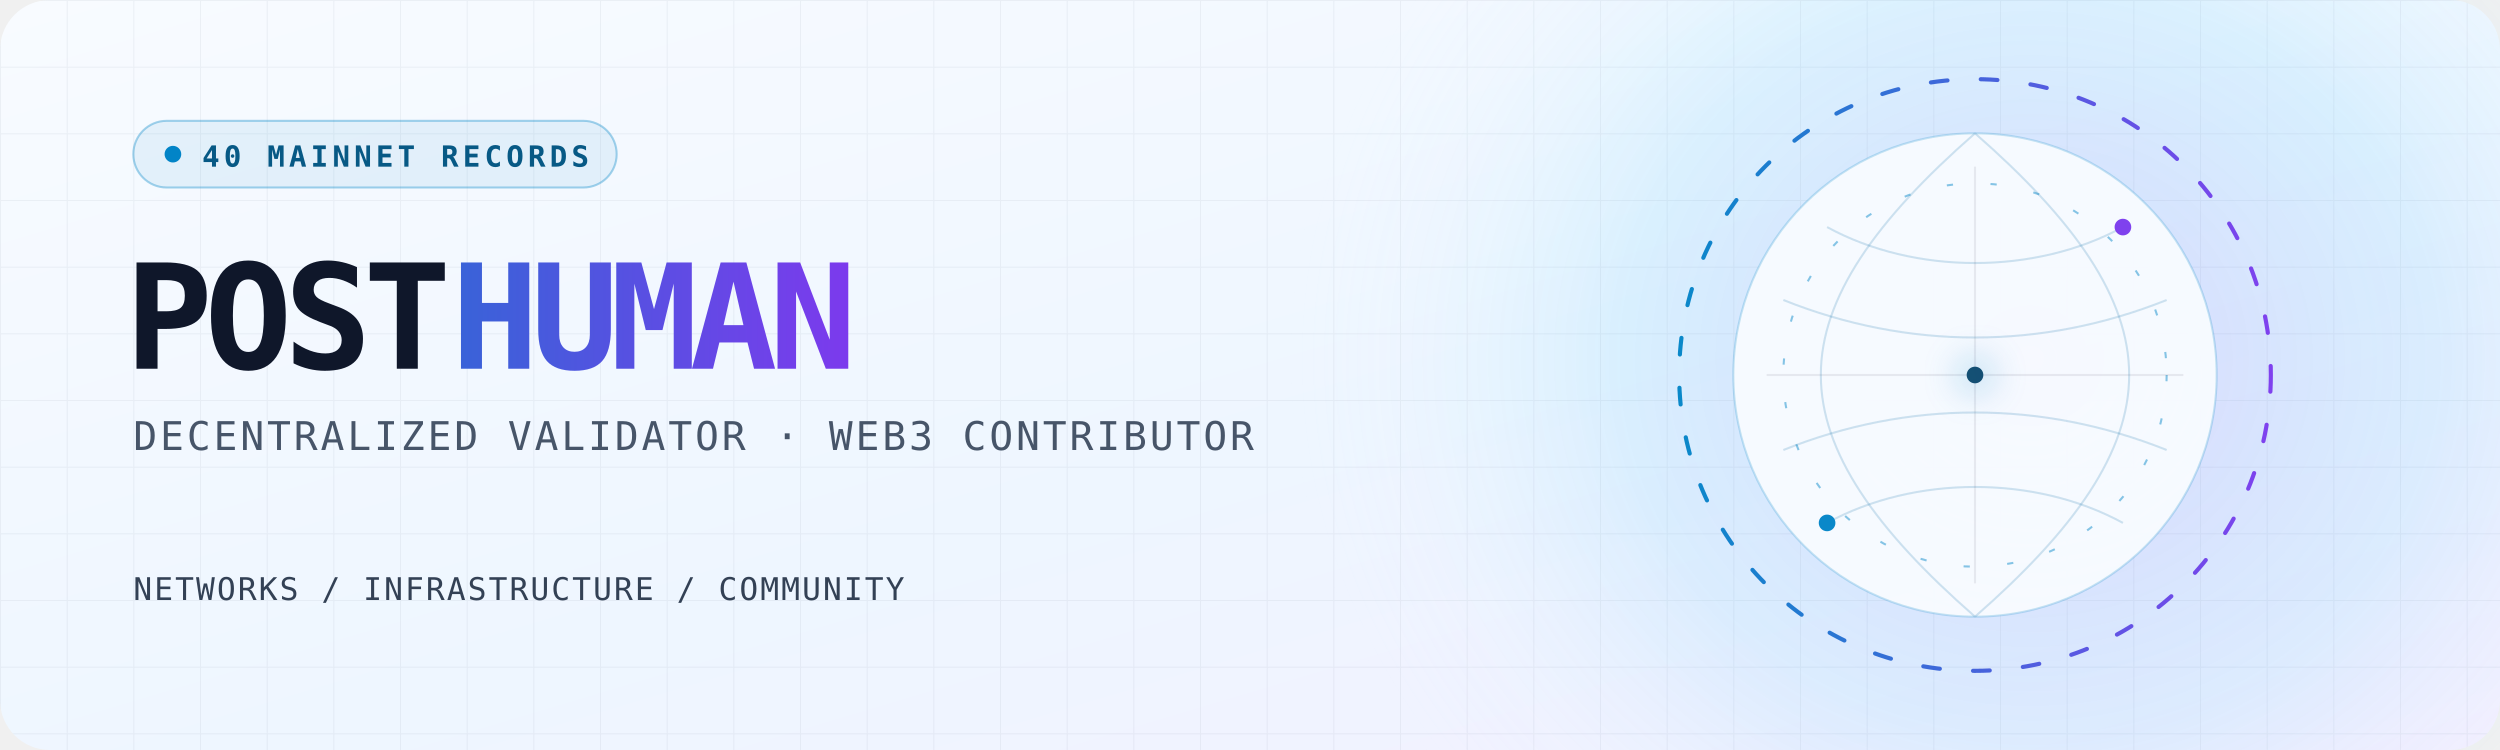
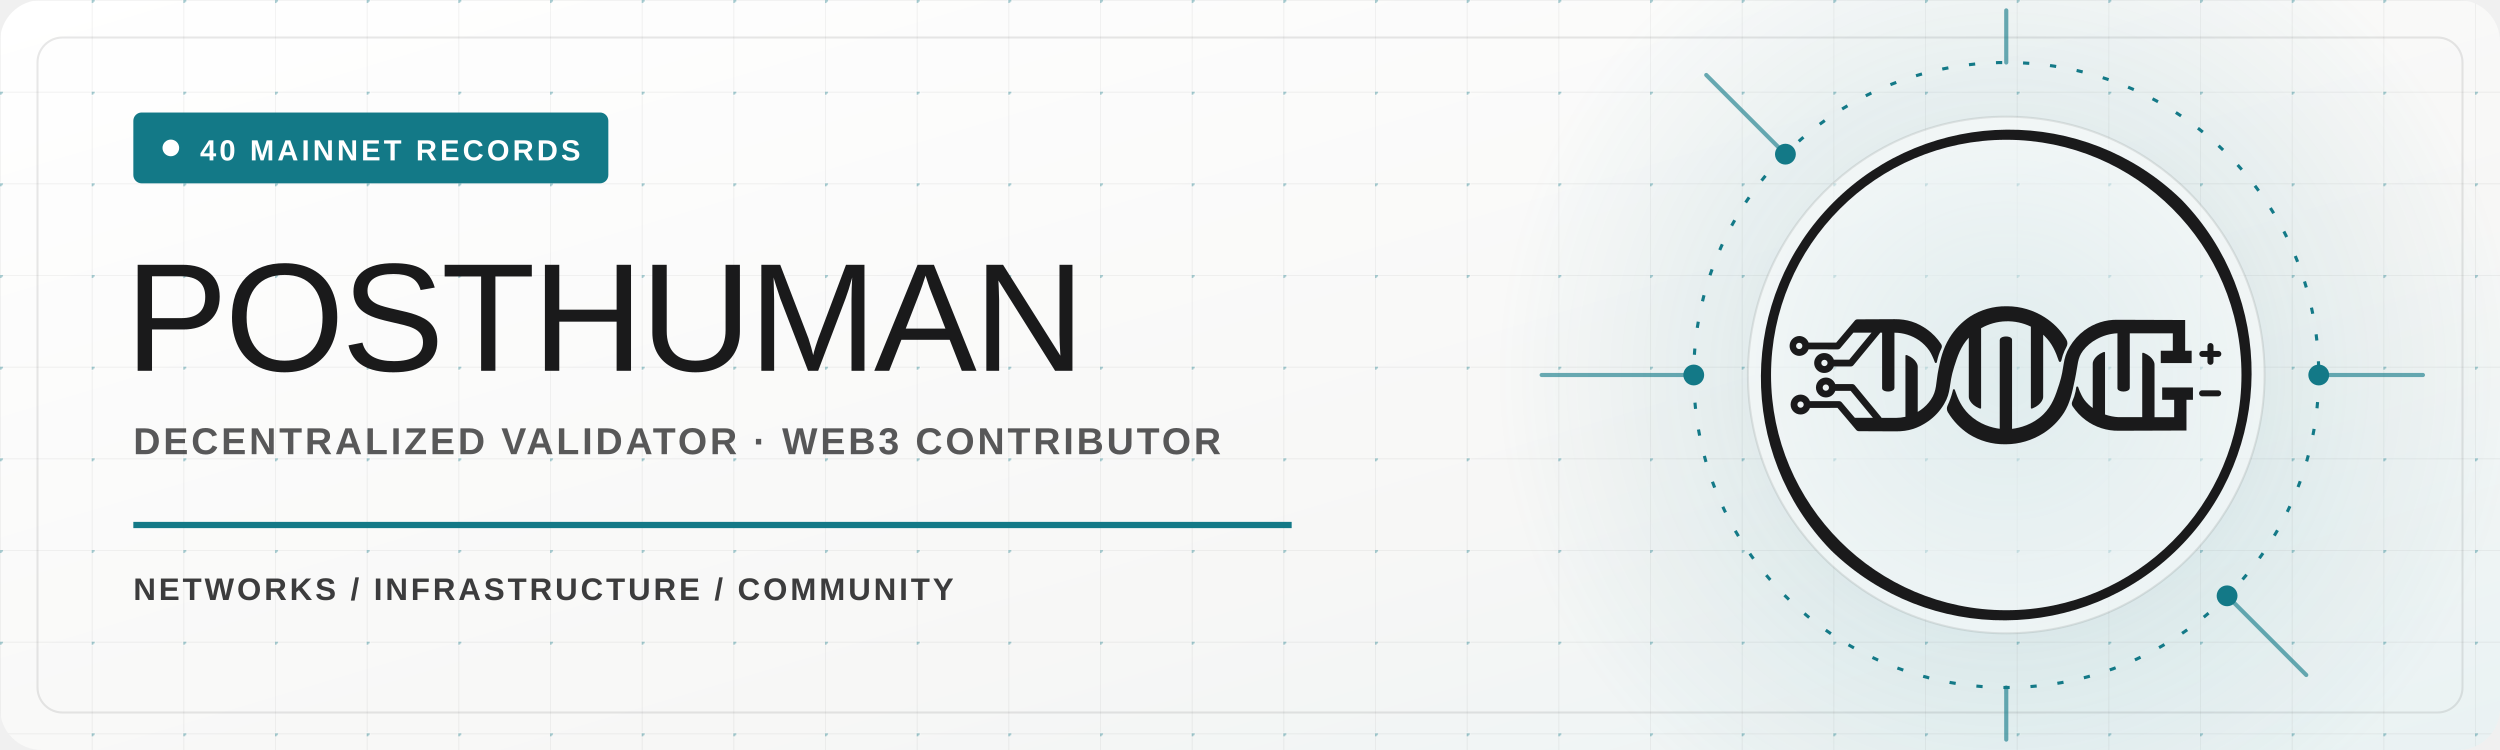
<svg xmlns="http://www.w3.org/2000/svg" width="1200" height="360" viewBox="0 0 1200 360" role="img" aria-labelledby="title description">
  <defs>
    <linearGradient id="background" x1="0" y1="0" x2="1" y2="1">
-       <stop offset="0" stop-color="#f8fbff" />
-       <stop offset="0.55" stop-color="#eef6ff" />
-       <stop offset="1" stop-color="#f3efff" />
+       <stop offset="0" stop-color="#FFFFFF" />
+       <stop offset="0.64" stop-color="#F7F7F6" />
+       <stop offset="1" stop-color="#E9F2F3" />
    </linearGradient>
-     <linearGradient id="accent" x1="0" y1="0" x2="1" y2="0">
-       <stop offset="0" stop-color="#0284c7" />
-       <stop offset="1" stop-color="#7c3aed" />
-     </linearGradient>
-     <radialGradient id="glow">
-       <stop offset="0" stop-color="#8b5cf6" stop-opacity="0.22" />
-       <stop offset="0.55" stop-color="#38bdf8" stop-opacity="0.12" />
-       <stop offset="1" stop-color="#ffffff" stop-opacity="0" />
+     <radialGradient id="brand-glow" cx="50%" cy="50%" r="50%">
+       <stop offset="0" stop-color="#137987" stop-opacity="0.24" />
+       <stop offset="0.56" stop-color="#137987" stop-opacity="0.08" />
+       <stop offset="1" stop-color="#137987" stop-opacity="0" />
    </radialGradient>
-     <pattern id="grid" width="32" height="32" patternUnits="userSpaceOnUse">
-       <path d="M32 0H0V32" fill="none" stroke="#0f172a" stroke-opacity="0.05" />
+     <pattern id="network-grid" width="44" height="44" patternUnits="userSpaceOnUse">
+       <path d="M44 0H0V44" fill="none" stroke="#000000" stroke-opacity="0.045" />
+       <circle cx="0" cy="0" r="1.5" fill="#137987" fill-opacity="0.34" />
    </pattern>
-     <filter id="soft-glow" x="-50%" y="-50%" width="200%" height="200%">
-       <feGaussianBlur stdDeviation="7" />
-     </filter>
+     <symbol id="posthuman-logo" viewBox="0 0 512 512">
+       <path d="M335.25,230.91A43.65,43.65,0,0,1,349.4,219a49.16,49.16,0,0,1,21.09-6.07h.33V269.4a2.72,2.72,0,0,0,.29,1.33c.8,1.57,3.38,2.36,6,2.35s5.22-.83,6.1-2.48a2.9,2.9,0,0,0,.34-1.2V212.94L428,213v17.93H415.56v12.77h31.88V230.91h-6.7V199.22c-21.29-.09-48.65-.17-69.94-.25h0a55.63,55.63,0,0,0-34.15,11,58.17,58.17,0,0,0-15.11,16.82c-8,13.35-4.86,20.15-10.86,38.71-3.77,11.64-7.17,22.14-16.52,31.27-11,10.69-24.38,13.89-32.17,14.84,0-23.71,0-71.82,0-91.73a2.69,2.69,0,0,0-.28-1.33c-.81-1.57-3.38-2.36-6-2.34s-5.21.83-6.1,2.47a3.07,3.07,0,0,0-.34,1.2v91.65c-7.88-1-21.07-4.39-31.89-15-7.74-7.6-11.44-16.14-14.54-25.37a1,1,0,0,0-1.83.09c-.15.66-.31,1.32-.48,2a81.19,81.19,0,0,1-5.11,14.25,7.3,7.3,0,0,0,.28,6.91l.23.38a71,71,0,0,0,21.36,22.18,68.66,68.66,0,0,0,37.26,10.57h1.19a72.76,72.76,0,0,0,38.43-11.3,70,70,0,0,0,21.53-21.45c6.05-9.82,8-19.16,11.14-33.85C330.29,244.55,329.32,238.89,335.25,230.91Z" />
+       <path d="M217.33,217.5v60.79a9.65,9.65,0,0,0,.11,1.42s1,6.62,10.53,10.63a4.22,4.22,0,0,0,1.21.36.83.83,0,0,0,.65-.17.85.85,0,0,0,.2-.66V207.68a55.48,55.48,0,0,1,51.39-1.62v83.81a.85.85,0,0,0,.2.66.83.83,0,0,0,.65.17,4.22,4.22,0,0,0,1.21-.36c9.53-4,10.53-10.63,10.53-10.63a9.65,9.65,0,0,0,.11-1.42V214.44c.48.43.95.87,1.42,1.33,7.9,7.69,11.55,16.37,14.76,25.89a1.23,1.23,0,0,0,1.26.85,1.24,1.24,0,0,0,1.18-1,58.35,58.35,0,0,1,1.59-5.72,56.41,56.41,0,0,1,3.88-8.9,7.45,7.45,0,0,0,0-7.25c-.35-.63-.72-1.25-1.11-1.88a70.07,70.07,0,0,0-21.52-21.44A72.76,72.76,0,0,0,257.14,185h-1.2a68.65,68.65,0,0,0-37.25,10.58,70.89,70.89,0,0,0-21.36,22.17c-7,11.46-9.31,22.6-11.09,31.28-3.26,15.86-1.56,22.85-8.17,32.58a42.11,42.11,0,0,1-10.47,10.56c-1,.71-2,1.34-3,1.93V247.73a9.73,9.73,0,0,0-.11-1.42s-1-6.61-10.54-10.63a4.13,4.13,0,0,0-1.21-.35.8.8,0,0,0-.64.17.83.83,0,0,0-.2.65v63a47.5,47.5,0,0,1-9.83,1.13H127.27a3.61,3.61,0,0,0-.47-.77L99.66,266.62A3.54,3.54,0,0,0,97,265.35h0l-9.29,0-8.3,0a10.27,10.27,0,0,0-9.63-6.72h0a10.28,10.28,0,1,0,0,20.56h0a10.27,10.27,0,0,0,9.67-6.83l8.31,0,7.59,0,23,27.87H99.67l-3.4-4c-3.4-4-6.91-8.11-10.17-12A3.48,3.48,0,0,0,83.42,283h0L53.27,283a10.29,10.29,0,0,0-9.65-6.77h0a10.28,10.28,0,0,0,0,20.56h0a10.27,10.27,0,0,0,9.65-6.78l28.5-.05c3,3.52,6.09,7.2,9.14,10.77,3.38,4,6.88,8.09,10.12,12a3.47,3.47,0,0,0,.71.64,3.94,3.94,0,0,0,1.85.65h.06l38.41.18h0c13,.06,22.9-3.18,33.33-10.4a57.34,57.34,0,0,0,16.3-17.58c7.86-13.15,4.49-19.65,10.46-38.46C205.67,236.69,208.92,226.47,217.33,217.5ZM66.44,269a3.26,3.26,0,1,1,3.26,3.27A3.28,3.28,0,0,1,66.44,269ZM40.35,286.55a3.26,3.26,0,1,1,3.26,3.27A3.28,3.28,0,0,1,40.35,286.55Z" />
+       <path d="M42.19,236.27h0a10.29,10.29,0,0,0,9.65-6.78l30.11.06h0a3.54,3.54,0,0,0,2.68-1.23c3.28-3.87,6.7-7.92,10.12-12,1.13-1.35,2.27-2.69,3.4-4h18.7l-23,27.86-7.55,0c-1.93,0-3.86,0-8.35,0a10.29,10.29,0,0,0-9.67-6.84h0a10.29,10.29,0,1,0,0,20.57h0a10.3,10.3,0,0,0,9.63-6.72l8.33,0,9.25,0h0a3.53,3.53,0,0,0,2.7-1.27l27.14-32.85a3,3,0,0,0,.48-.76h2V269.4a2.72,2.72,0,0,0,.29,1.33c.8,1.57,3.38,2.36,6,2.35s5.22-.83,6.1-2.48a2.9,2.9,0,0,0,.34-1.2V212.31h0a45.2,45.2,0,0,1,25.55,8,42.09,42.09,0,0,1,10.47,10.57,39.15,39.15,0,0,1,3.09,5.65,59.76,59.76,0,0,1,2.58,6.34,1.1,1.1,0,0,0,1.13.76,1.08,1.08,0,0,0,1-.9l.18-.91a56.64,56.64,0,0,1,4.55-13.43,4.35,4.35,0,0,0-.29-4.26A57.26,57.26,0,0,0,174,208.75c-10.42-7.22-20.32-10.47-33.33-10.41h0l-37.82.18a3.4,3.4,0,0,0-.45,0,3.49,3.49,0,0,0-2.73,1.23l-10.22,12.1-9.06,10.72-28.5-.06a10.31,10.31,0,0,0-9.65-6.78h0a10.29,10.29,0,0,0,0,20.57ZM45.46,226a3.26,3.26,0,1,1-3.26-3.27A3.27,3.27,0,0,1,45.46,226ZM65,243.57a3.26,3.26,0,1,1,3.26,3.26A3.27,3.27,0,0,1,65,243.57Z" />
+       <path d="M417,268.86h0v12.77h12.38v17.92l-20.27,0V245.46A9.65,9.65,0,0,0,409,244s-1-6.62-10.54-10.63a4.12,4.12,0,0,0-1.21-.36.8.8,0,0,0-.64.17.85.85,0,0,0-.2.66v65.7l-24.49,0A50,50,0,0,1,358,296.78V233a.85.85,0,0,0-.2-.66.83.83,0,0,0-.65-.17,4.22,4.22,0,0,0-1.21.36c-9.53,4-10.53,10.63-10.53,10.63a9.65,9.65,0,0,0-.11,1.42v45.51a39.82,39.82,0,0,1-8.62-8.42,33.29,33.29,0,0,1-2.92-4.82,49.08,49.08,0,0,1-3.44-8.25,1,1,0,0,0-.94-.73,1,1,0,0,0-1.11.93c-.16,1.32-.38,2.71-.69,4.16a49.31,49.31,0,0,1-3.42,10.42,5.11,5.11,0,0,0,.4,5A57.69,57.69,0,0,0,338,302.57a55.61,55.61,0,0,0,34.15,11h0l69.94-.25V281.63h6.7V268.86H417Z" />
+       <path d="M437,75A256,256,0,0,0,75,437,256,256,0,0,0,437,75ZM256,498.89c-133.93,0-242.89-109-242.89-242.89S122.07,13.11,256,13.11,498.89,122.07,498.89,256,389.93,498.89,256,498.89Z" />
+       <path d="M475,271.81H458.42a3.12,3.12,0,1,0,0,6.23H475a3.12,3.12,0,0,0,0-6.23Z" />
+       <path d="M458.42,237.36h5.33v5.19a3.12,3.12,0,0,0,6.23,0v-5.19H475a3.12,3.12,0,0,0,0-6.24H470v-5.19a3.12,3.12,0,0,0-6.23,0v5.19h-5.33a3.12,3.12,0,0,0,0,6.24Z" />
+     </symbol>
    <style>
-       .orbit { animation: orbit 18s linear infinite; }
-       .signal { animation: signal 3.2s ease-in-out infinite; }
-       @keyframes orbit { to { stroke-dashoffset: -320; } }
-       @keyframes signal { 0%, 100% { opacity: .5; } 50% { opacity: 1; } }
+       .network-ring { animation: network-pulse 4.8s ease-in-out infinite; transform-origin: 963px 180px; }
+       .network-node { animation: node-pulse 3.2s ease-in-out infinite; }
+       .brand { font-family: "Hisqaida 2018", Hisqaida, "Zona Pro", Arial, sans-serif; }
+       .copy { font-family: "Zona Pro", ZonaPro, Arial, sans-serif; }
+       @keyframes network-pulse { 0%, 100% { opacity: .34; transform: scale(.98); } 50% { opacity: .62; transform: scale(1.02); } }
+       @keyframes node-pulse { 0%, 100% { opacity: .55; } 50% { opacity: 1; } }
      @media (prefers-reduced-motion: reduce) {
-         .orbit, .signal { animation: none; }
+         .network-ring, .network-node { animation: none; }
      }
    </style>
  </defs>
-   <rect width="1200" height="360" rx="24" fill="url(#background)" />
-   <rect width="1200" height="360" rx="24" fill="url(#grid)" />
-   <ellipse cx="975" cy="172" rx="360" ry="330" fill="url(#glow)" />
-   <g opacity="0.96">
-     <circle cx="948" cy="180" r="116" fill="#f8fbff" stroke="#0284c7" stroke-opacity="0.22" />
-     <circle class="orbit" cx="948" cy="180" r="142" fill="none" stroke="url(#accent)" stroke-width="2" stroke-dasharray="8 16" stroke-linecap="round" />
-     <circle class="orbit" cx="948" cy="180" r="92" fill="none" stroke="#0284c7" stroke-opacity="0.48" stroke-dasharray="3 18" />
-     <path d="M848 180h200M948 80v200" stroke="#0f172a" stroke-opacity="0.08" />
-     <path d="M877 109c42 23 100 23 142 0M877 251c42-23 100-23 142 0M856 144c60 24 124 24 184 0M856 216c60-24 124-24 184 0" fill="none" stroke="#0369a1" stroke-opacity="0.18" />
-     <path d="M948 64c-48 42-74 79-74 116s26 74 74 116M948 64c48 42 74 79 74 116s-26 74-74 116" fill="none" stroke="#0369a1" stroke-opacity="0.18" />
-     <circle cx="948" cy="180" r="12" fill="#0284c7" opacity="0.14" filter="url(#soft-glow)" />
-     <circle class="signal" cx="948" cy="180" r="4" fill="#0c4a6e" />
-     <circle class="signal" cx="1019" cy="109" r="4" fill="#7c3aed" />
-     <circle class="signal" cx="877" cy="251" r="4" fill="#0284c7" />
-   </g>
-   <g font-family="ui-monospace, SFMono-Regular, Menlo, Monaco, Consolas, monospace">
-     <rect x="64" y="58" width="232" height="32" rx="16" fill="#0284c7" fill-opacity="0.08" stroke="#0284c7" stroke-opacity="0.35" />
-     <circle cx="83" cy="74" r="4" fill="#0284c7" />
-     <text x="97" y="80" fill="#075985" font-size="14" font-weight="700" letter-spacing="2">40 MAINNET RECORDS</text>
-     <text x="60" y="177" fill="#0f172a" font-size="70" font-weight="800" letter-spacing="-4">POST<tspan fill="url(#accent)">HUMAN</tspan>
-     </text>
-     <text x="64" y="216" fill="#475569" font-size="19" letter-spacing="1.4">DECENTRALIZED VALIDATOR · WEB3 CONTRIBUTOR</text>
-     <line x1="64" y1="252" x2="586" y2="252" stroke="url(#accent)" stroke-width="2" />
-     <text x="64" y="288" fill="#334155" font-size="15" letter-spacing="1">NETWORKS  /  INFRASTRUCTURE  /  COMMUNITY</text>
+   <rect width="1200" height="360" rx="20" fill="url(#background)" />
+   <rect width="1200" height="360" rx="20" fill="url(#network-grid)" />
+   <rect x="18" y="18" width="1164" height="324" rx="12" fill="none" stroke="#000000" stroke-opacity="0.09" />
+   <circle cx="963" cy="180" r="245" fill="url(#brand-glow)" />
+   <circle class="network-ring" cx="963" cy="180" r="150" fill="none" stroke="#137987" stroke-width="1.5" stroke-dasharray="3 10" />
+   <circle cx="963" cy="180" r="124" fill="#FFFFFF" fill-opacity="0.5" stroke="#000000" stroke-opacity="0.09" />
+   <path d="M813 180H740M1113 180h50M963 30V5M963 330v25M857 74l-38-38M1069 286l38 38" fill="none" stroke="#137987" stroke-width="2" stroke-linecap="round" stroke-opacity="0.62" />
+   <circle class="network-node" cx="813" cy="180" r="5" fill="#137987" />
+   <circle class="network-node" cx="1113" cy="180" r="5" fill="#137987" />
+   <circle class="network-node" cx="857" cy="74" r="5" fill="#137987" />
+   <circle class="network-node" cx="1069" cy="286" r="5" fill="#137987" />
+   <use href="#posthuman-logo" x="844" y="61" width="238" height="238" fill="#1A1A1B" />
+   <g class="copy">
+     <rect x="64" y="54" width="228" height="34" rx="4" fill="#137987" />
+     <circle cx="82" cy="71" r="4" fill="#FFFFFF" />
+     <text x="96" y="77" fill="#FFFFFF" font-size="14" font-weight="700" letter-spacing="1.5">40 MAINNET RECORDS</text>
+     <text class="brand" x="60" y="178" fill="#1A1A1B" font-size="74" font-weight="400" letter-spacing="-1.5">POSTHUMAN</text>
+     <text x="64" y="218" fill="#1A1A1B" fill-opacity="0.72" font-size="18" font-weight="600" letter-spacing="1.4">DECENTRALIZED VALIDATOR · WEB3 CONTRIBUTOR</text>
+     <line x1="64" y1="252" x2="620" y2="252" stroke="#137987" stroke-width="3" />
+     <text x="64" y="288" fill="#1A1A1B" fill-opacity="0.84" font-size="15" font-weight="600" letter-spacing="1.4">NETWORKS  /  INFRASTRUCTURE  /  COMMUNITY</text>
  </g>
</svg>
